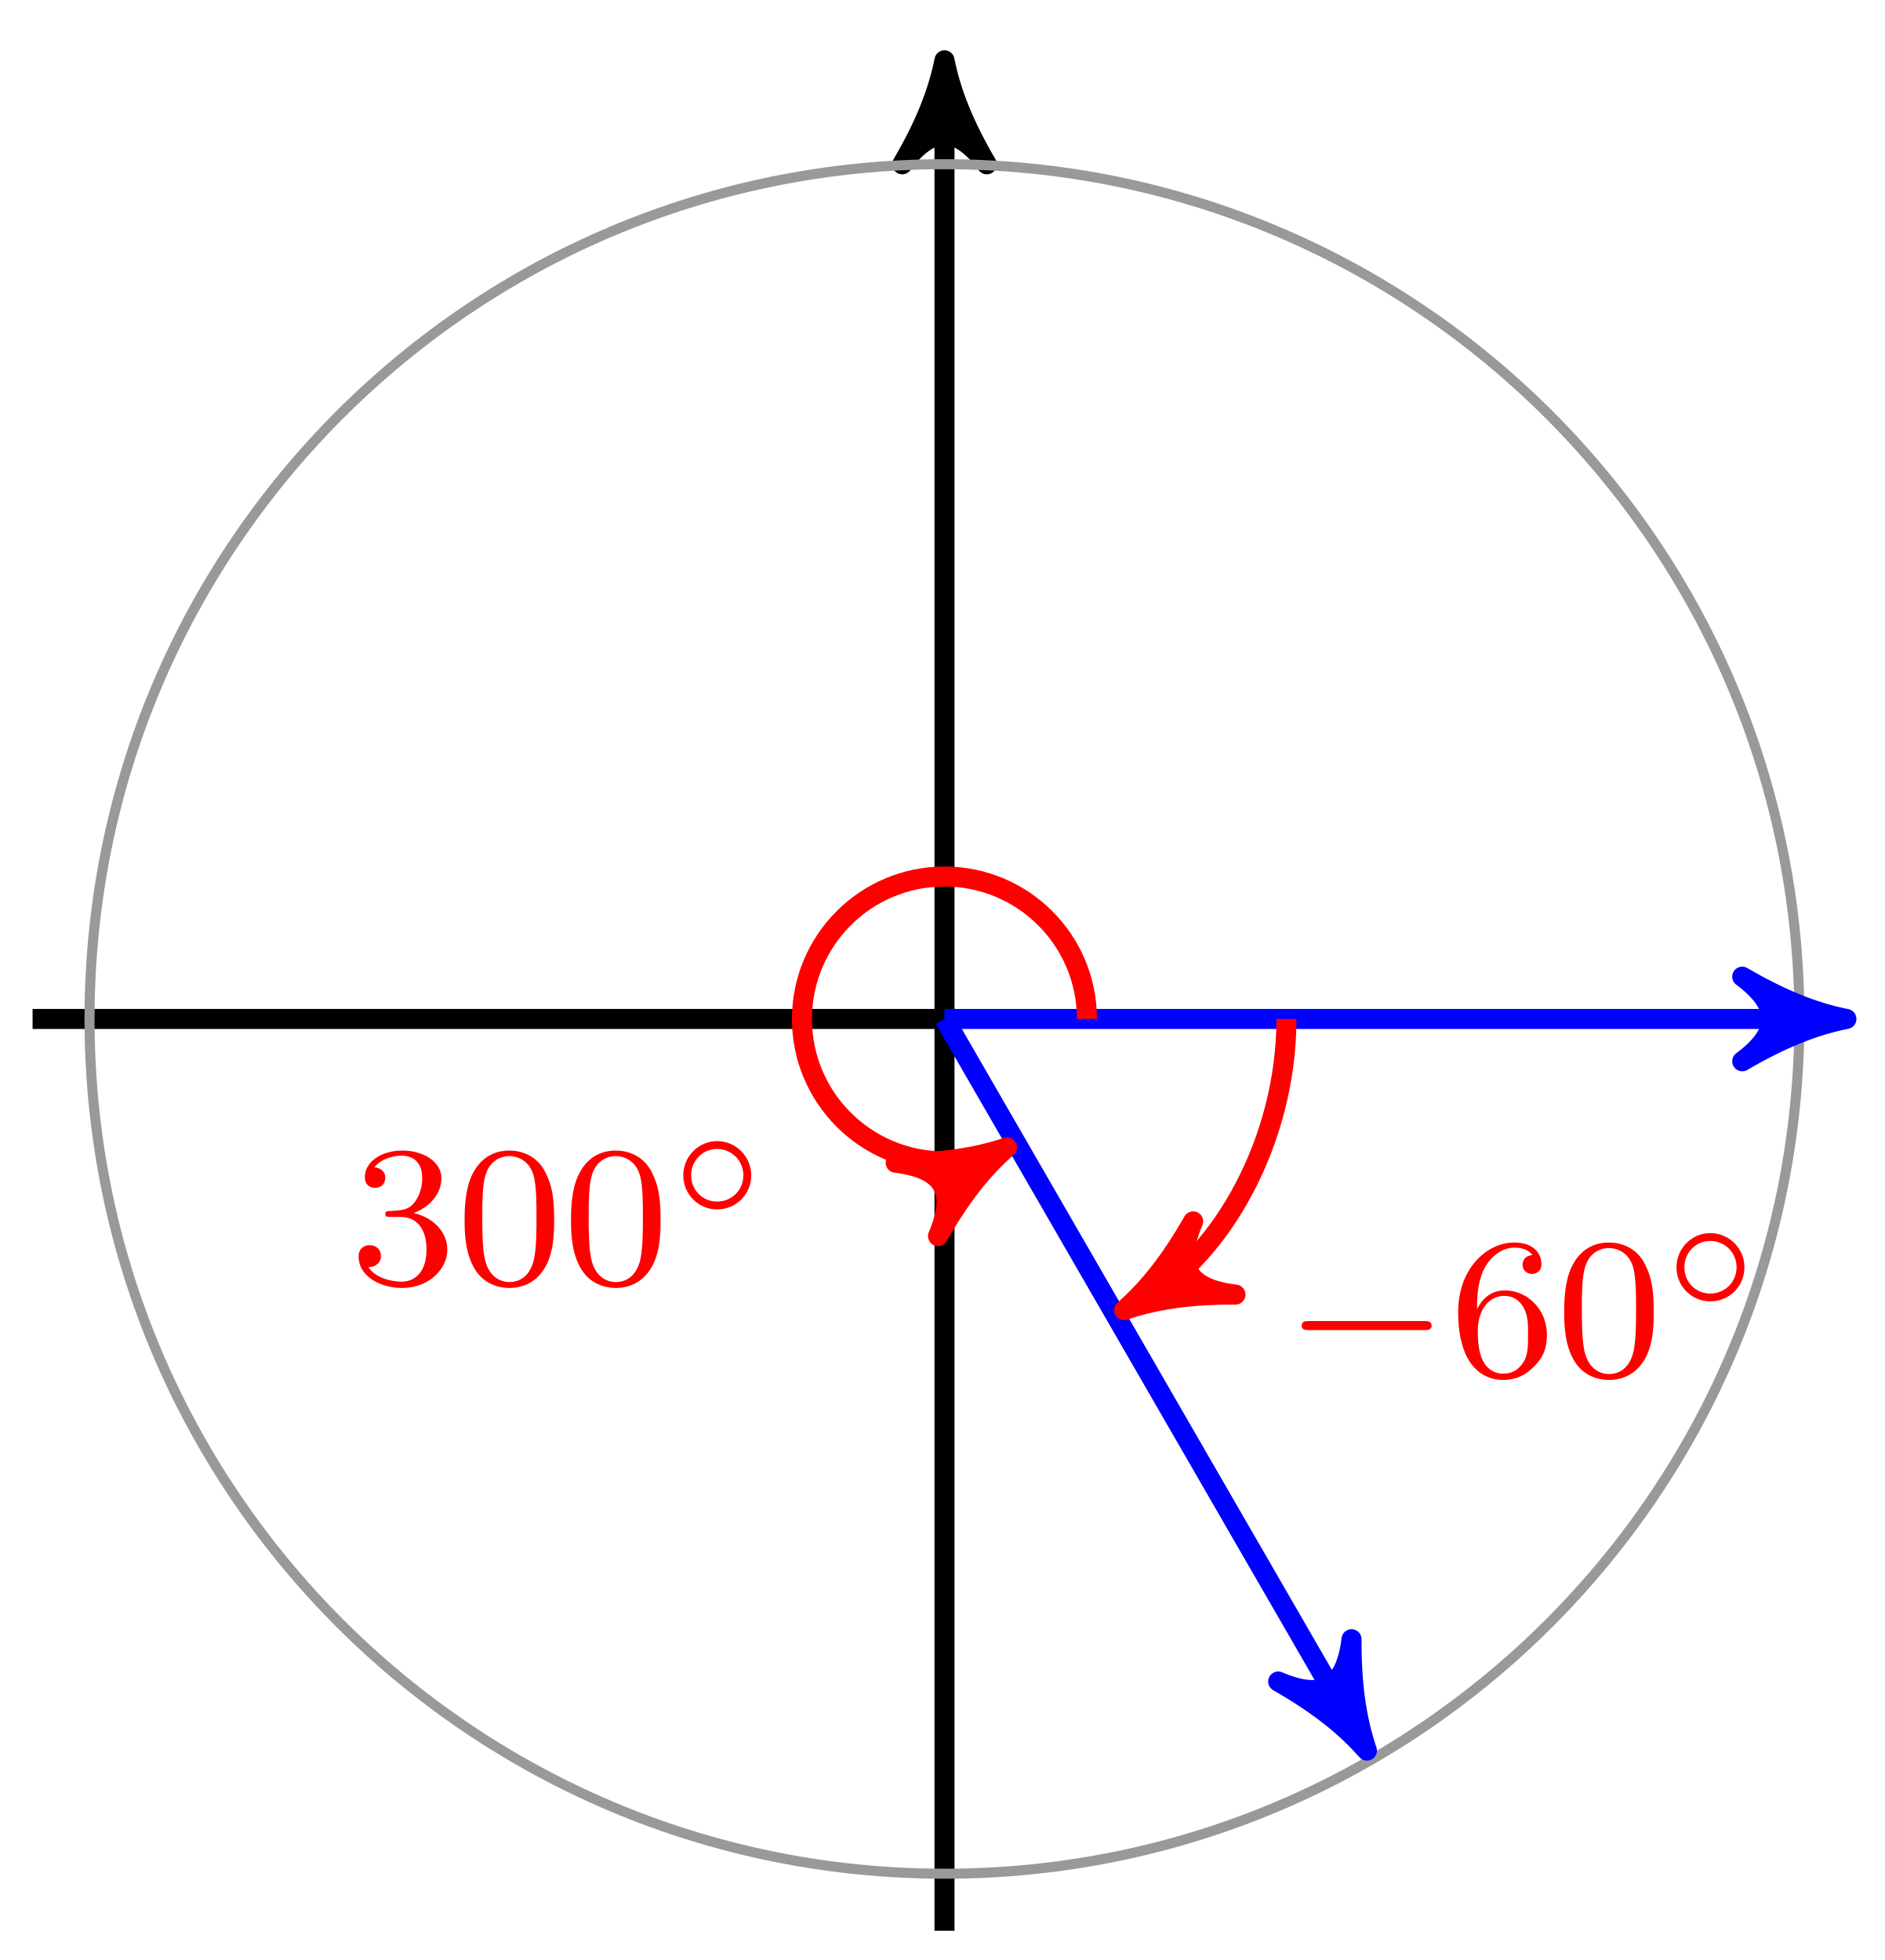
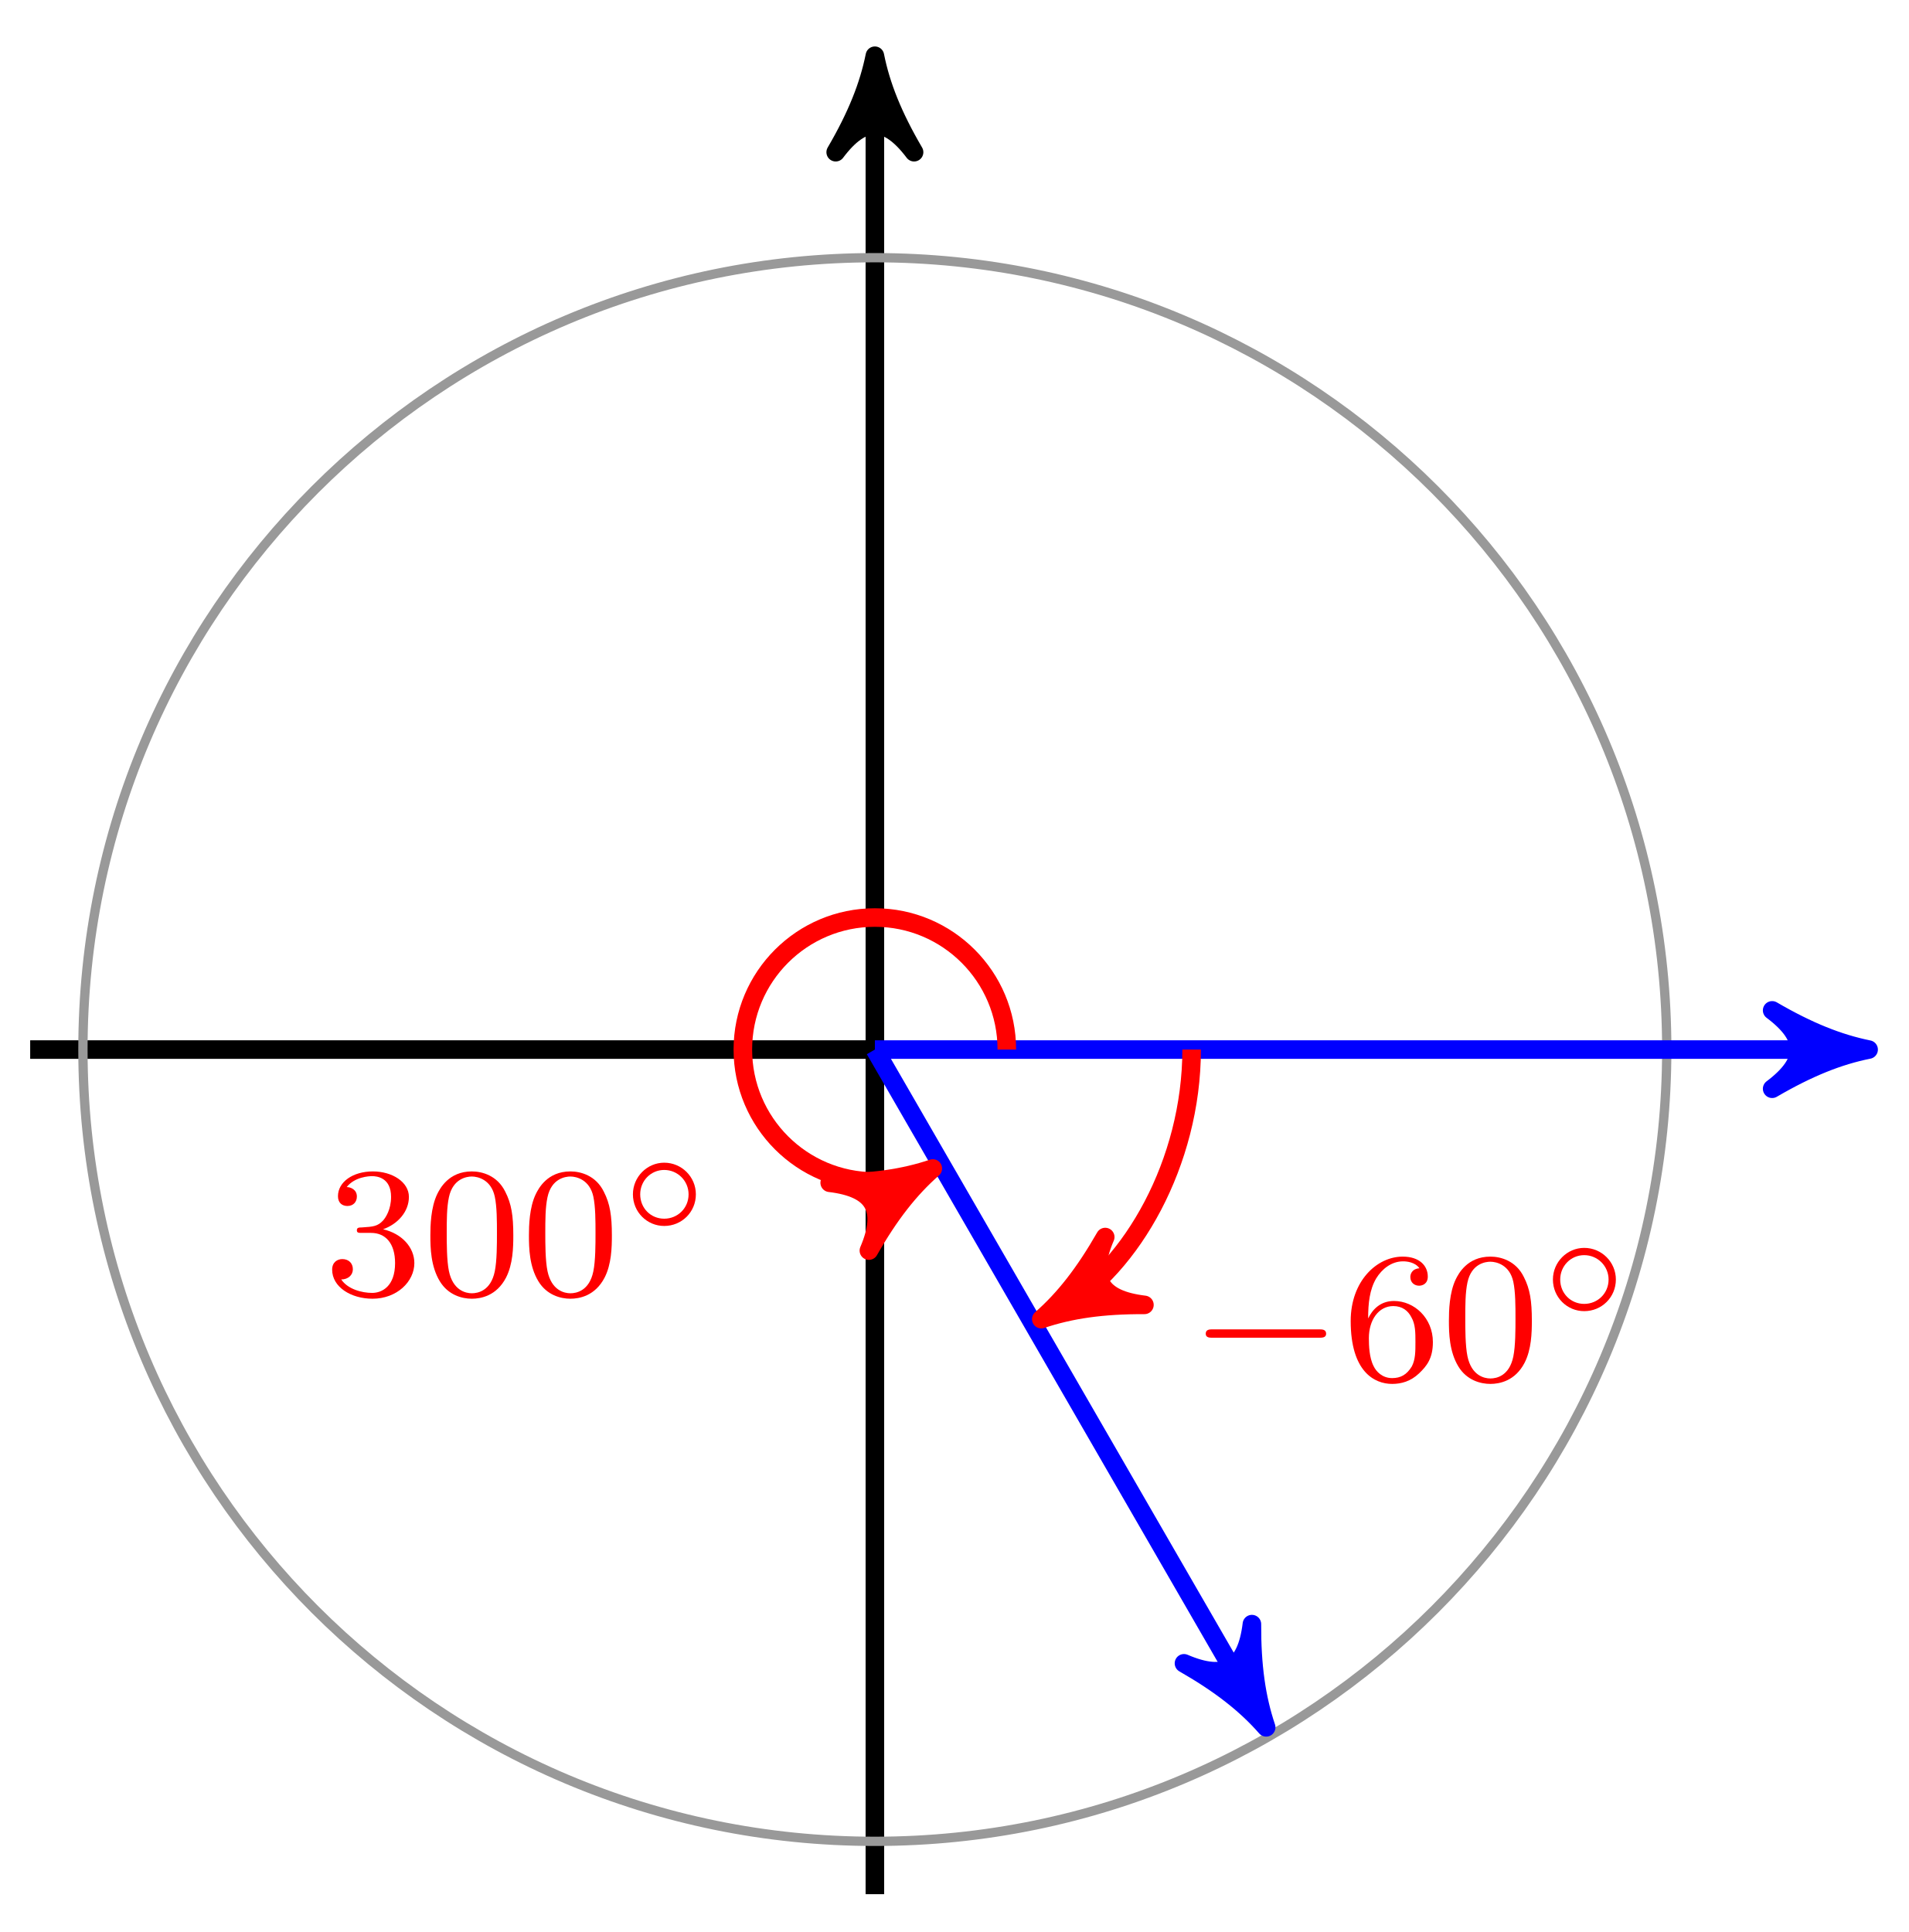
- <svg xmlns="http://www.w3.org/2000/svg" xmlns:xlink="http://www.w3.org/1999/xlink" width="75pt" height="78pt" viewBox="0 0 75 78" version="1.1">
+ <svg xmlns="http://www.w3.org/2000/svg" xmlns:xlink="http://www.w3.org/1999/xlink" width="82pt" height="83pt" viewBox="0 0 82 83" version="1.1">
  <defs>
    <g>
      <symbol overflow="visible" id="glyph0-0">
        <path style="stroke:none;" d="" />
      </symbol>
      <symbol overflow="visible" id="glyph0-1">
        <path style="stroke:none;" d="M 2.016 -2.656 C 2.641 -2.656 3.047 -2.203 3.047 -1.359 C 3.047 -0.359 2.484 -0.078 2.062 -0.078 C 1.625 -0.078 1.016 -0.234 0.734 -0.656 C 1.031 -0.656 1.234 -0.844 1.234 -1.094 C 1.234 -1.359 1.047 -1.531 0.781 -1.531 C 0.578 -1.531 0.344 -1.406 0.344 -1.078 C 0.344 -0.328 1.156 0.172 2.078 0.172 C 3.125 0.172 3.875 -0.562 3.875 -1.359 C 3.875 -2.031 3.344 -2.625 2.531 -2.812 C 3.156 -3.031 3.641 -3.562 3.641 -4.203 C 3.641 -4.844 2.922 -5.297 2.094 -5.297 C 1.234 -5.297 0.594 -4.844 0.594 -4.234 C 0.594 -3.938 0.781 -3.812 1 -3.812 C 1.25 -3.812 1.406 -3.984 1.406 -4.219 C 1.406 -4.516 1.141 -4.625 0.969 -4.625 C 1.312 -5.062 1.922 -5.094 2.062 -5.094 C 2.266 -5.094 2.875 -5.031 2.875 -4.203 C 2.875 -3.656 2.641 -3.312 2.531 -3.188 C 2.297 -2.938 2.109 -2.922 1.625 -2.891 C 1.469 -2.891 1.406 -2.875 1.406 -2.766 C 1.406 -2.656 1.484 -2.656 1.625 -2.656 Z M 2.016 -2.656 " />
      </symbol>
      <symbol overflow="visible" id="glyph0-2">
        <path style="stroke:none;" d="M 3.891 -2.547 C 3.891 -3.391 3.812 -3.906 3.547 -4.422 C 3.203 -5.125 2.547 -5.297 2.109 -5.297 C 1.109 -5.297 0.734 -4.547 0.625 -4.328 C 0.344 -3.75 0.328 -2.953 0.328 -2.547 C 0.328 -2.016 0.344 -1.219 0.734 -0.578 C 1.094 0.016 1.688 0.172 2.109 0.172 C 2.5 0.172 3.172 0.047 3.578 -0.734 C 3.875 -1.312 3.891 -2.031 3.891 -2.547 Z M 2.109 -0.062 C 1.844 -0.062 1.297 -0.188 1.125 -1.016 C 1.031 -1.469 1.031 -2.219 1.031 -2.641 C 1.031 -3.188 1.031 -3.75 1.125 -4.188 C 1.297 -5 1.906 -5.078 2.109 -5.078 C 2.375 -5.078 2.938 -4.938 3.094 -4.219 C 3.188 -3.781 3.188 -3.172 3.188 -2.641 C 3.188 -2.172 3.188 -1.453 3.094 -1 C 2.922 -0.172 2.375 -0.062 2.109 -0.062 Z M 2.109 -0.062 " />
      </symbol>
      <symbol overflow="visible" id="glyph0-3">
        <path style="stroke:none;" d="M 1.094 -2.641 C 1.094 -3.297 1.156 -3.875 1.438 -4.359 C 1.688 -4.766 2.094 -5.094 2.594 -5.094 C 2.75 -5.094 3.109 -5.062 3.297 -4.797 C 2.938 -4.766 2.906 -4.5 2.906 -4.422 C 2.906 -4.172 3.094 -4.047 3.281 -4.047 C 3.422 -4.047 3.656 -4.125 3.656 -4.438 C 3.656 -4.906 3.297 -5.297 2.578 -5.297 C 1.469 -5.297 0.344 -4.25 0.344 -2.531 C 0.344 -0.359 1.359 0.172 2.125 0.172 C 2.516 0.172 2.922 0.062 3.281 -0.281 C 3.609 -0.594 3.875 -0.922 3.875 -1.625 C 3.875 -2.656 3.078 -3.391 2.203 -3.391 C 1.625 -3.391 1.281 -3.031 1.094 -2.641 Z M 2.125 -0.078 C 1.703 -0.078 1.438 -0.359 1.328 -0.594 C 1.141 -0.953 1.125 -1.484 1.125 -1.797 C 1.125 -2.578 1.547 -3.172 2.172 -3.172 C 2.562 -3.172 2.812 -2.969 2.953 -2.688 C 3.125 -2.391 3.125 -2.031 3.125 -1.625 C 3.125 -1.219 3.125 -0.875 2.969 -0.578 C 2.75 -0.219 2.484 -0.078 2.125 -0.078 Z M 2.125 -0.078 " />
      </symbol>
      <symbol overflow="visible" id="glyph1-0">
        <path style="stroke:none;" d="" />
      </symbol>
      <symbol overflow="visible" id="glyph1-1">
        <path style="stroke:none;" d="M 3.266 -1.5 C 3.266 -2.25 2.656 -2.859 1.906 -2.859 C 1.172 -2.859 0.562 -2.25 0.562 -1.5 C 0.562 -0.734 1.172 -0.141 1.906 -0.141 C 2.656 -0.141 3.266 -0.734 3.266 -1.5 Z M 1.906 -0.453 C 1.328 -0.453 0.875 -0.906 0.875 -1.5 C 0.875 -2.078 1.328 -2.547 1.906 -2.547 C 2.484 -2.547 2.953 -2.078 2.953 -1.5 C 2.953 -0.906 2.484 -0.453 1.906 -0.453 Z M 1.906 -0.453 " />
      </symbol>
      <symbol overflow="visible" id="glyph2-0">
        <path style="stroke:none;" d="" />
      </symbol>
      <symbol overflow="visible" id="glyph2-1">
        <path style="stroke:none;" d="M 5.562 -1.812 C 5.703 -1.812 5.875 -1.812 5.875 -1.984 C 5.875 -2.172 5.703 -2.172 5.562 -2.172 L 1 -2.172 C 0.875 -2.172 0.703 -2.172 0.703 -1.984 C 0.703 -1.812 0.875 -1.812 1 -1.812 Z M 5.562 -1.812 " />
      </symbol>
    </g>
  </defs>
  <g id="surface1">
-     <path style="fill:none;stroke-width:0.797;stroke-linecap:butt;stroke-linejoin:miter;stroke:rgb(0%,0%,0%);stroke-opacity:1;stroke-miterlimit:10;" d="M 0.001 -36.285 L 0.001 37.116 " transform="matrix(1.00003,0,0,-1.00002,37.58059,40.55049)" />
-     <path style="fill-rule:nonzero;fill:rgb(0%,0%,0%);fill-opacity:1;stroke-width:0.797;stroke-linecap:butt;stroke-linejoin:round;stroke:rgb(0%,0%,0%);stroke-opacity:1;stroke-miterlimit:10;" d="M 1.034 -0.001 C -0.259 0.26 -1.556 0.776 -3.106 1.682 C -1.556 0.518 -1.556 -0.517 -3.106 -1.685 C -1.556 -0.779 -0.259 -0.259 1.034 -0.001 Z M 1.034 -0.001 " transform="matrix(0,-1.00002,-1.00003,0,37.58059,3.432639)" />
-     <path style="fill:none;stroke-width:0.797;stroke-linecap:butt;stroke-linejoin:miter;stroke:rgb(0%,0%,0%);stroke-opacity:1;stroke-miterlimit:10;" d="M -36.283 -0 L 0.001 -0 " transform="matrix(1.00003,0,0,-1.00002,37.58059,40.55049)" />
-     <path style="fill:none;stroke-width:0.399;stroke-linecap:butt;stroke-linejoin:miter;stroke:rgb(59.999%,59.999%,59.999%);stroke-opacity:1;stroke-miterlimit:10;" d="M 34.016 -0 C 34.016 18.788 18.786 34.015 0.001 34.015 C -18.787 34.015 -34.017 18.788 -34.017 -0 C -34.017 -18.785 -18.787 -34.015 0.001 -34.015 C 18.786 -34.015 34.016 -18.785 34.016 -0 Z M 34.016 -0 " transform="matrix(1.00003,0,0,-1.00002,37.58059,40.55049)" />
-     <path style="fill:none;stroke-width:0.797;stroke-linecap:butt;stroke-linejoin:miter;stroke:rgb(0%,0%,100%);stroke-opacity:1;stroke-miterlimit:10;" d="M 0.001 -0 L 34.848 -0 " transform="matrix(1.00003,0,0,-1.00002,37.58059,40.55049)" />
-     <path style="fill-rule:nonzero;fill:rgb(0%,0%,100%);fill-opacity:1;stroke-width:0.797;stroke-linecap:butt;stroke-linejoin:round;stroke:rgb(0%,0%,100%);stroke-opacity:1;stroke-miterlimit:10;" d="M 1.038 -0 C -0.259 0.258 -1.552 0.777 -3.107 1.683 C -1.552 0.519 -1.552 -0.52 -3.107 -1.684 C -1.552 -0.778 -0.259 -0.258 1.038 -0 Z M 1.038 -0 " transform="matrix(1.00003,0,0,-1.00002,72.43118,40.55049)" />
-     <path style="fill:none;stroke-width:0.797;stroke-linecap:butt;stroke-linejoin:miter;stroke:rgb(0%,0%,100%);stroke-opacity:1;stroke-miterlimit:10;" d="M 0.001 -0 L 16.29 -28.218 " transform="matrix(1.00003,0,0,-1.00002,37.58059,40.55049)" />
-     <path style="fill-rule:nonzero;fill:rgb(0%,0%,100%);fill-opacity:1;stroke-width:0.797;stroke-linecap:butt;stroke-linejoin:round;stroke:rgb(0%,0%,100%);stroke-opacity:1;stroke-miterlimit:10;" d="M 1.037 -0.001 C -0.26 0.261 -1.553 0.778 -3.109 1.685 C -1.555 0.517 -1.552 -0.518 -3.11 -1.684 C -1.554 -0.778 -0.258 -0.259 1.037 -0.001 Z M 1.037 -0.001 " transform="matrix(0.499995,0.866027,0.866036,-0.49999,53.8728,68.76926)" />
-     <path style="fill:none;stroke-width:0.797;stroke-linecap:butt;stroke-linejoin:miter;stroke:rgb(100%,0%,0%);stroke-opacity:1;stroke-miterlimit:10;" d="M 5.669 -0 C 5.669 3.132 3.13 5.668 0.001 5.668 C -3.131 5.668 -5.67 3.132 -5.67 -0 C -5.67 -3.133 -3.131 -5.668 0.001 -5.668 C 0.994 -5.668 1.974 -5.406 1.591 -5.625 " transform="matrix(1.00003,0,0,-1.00002,37.58059,40.55049)" />
-     <path style="fill-rule:nonzero;fill:rgb(100%,0%,0%);fill-opacity:1;stroke-width:0.797;stroke-linecap:butt;stroke-linejoin:round;stroke:rgb(100%,0%,0%);stroke-opacity:1;stroke-miterlimit:10;" d="M 1.036 -0.001 C -0.258 0.259 -1.555 0.778 -3.107 1.683 C -1.556 0.517 -1.554 -0.517 -3.108 -1.686 C -1.555 -0.778 -0.259 -0.259 1.036 -0.001 Z M 1.036 -0.001 " transform="matrix(0.866066,-0.49996,-0.499965,-0.866057,39.17287,46.17764)" />
+     <path style="fill:none;stroke-width:0.797;stroke-linecap:butt;stroke-linejoin:miter;stroke:rgb(0%,0%,0%);stroke-opacity:1;stroke-miterlimit:10;" d="M 0.001 -36.284 L 0.001 41.651 " transform="matrix(1.00003,0,0,-1.00008,37.58059,45.08833)" />
+     <path style="fill-rule:nonzero;fill:rgb(0%,0%,0%);fill-opacity:1;stroke-width:0.797;stroke-linecap:butt;stroke-linejoin:round;stroke:rgb(0%,0%,0%);stroke-opacity:1;stroke-miterlimit:10;" d="M 1.038 -0.001 C -0.259 0.26 -1.556 0.776 -3.106 1.682 C -1.556 0.518 -1.556 -0.517 -3.106 -1.685 C -1.556 -0.779 -0.259 -0.259 1.038 -0.001 Z M 1.038 -0.001 " transform="matrix(0,-1.00008,-1.00003,0,37.58059,3.432455)" />
+     <path style="fill:none;stroke-width:0.797;stroke-linecap:butt;stroke-linejoin:miter;stroke:rgb(0%,0%,0%);stroke-opacity:1;stroke-miterlimit:10;" d="M -36.283 -0.002 L 0.001 -0.002 " transform="matrix(1.00003,0,0,-1.00008,37.58059,45.08833)" />
+     <path style="fill:none;stroke-width:0.399;stroke-linecap:butt;stroke-linejoin:miter;stroke:rgb(59.999%,59.999%,59.999%);stroke-opacity:1;stroke-miterlimit:10;" d="M 34.016 -0.002 C 34.016 18.786 18.786 34.015 0.001 34.015 C -18.787 34.015 -34.017 18.786 -34.017 -0.002 C -34.017 -18.785 -18.787 -34.014 0.001 -34.014 C 18.786 -34.014 34.016 -18.785 34.016 -0.002 Z M 34.016 -0.002 " transform="matrix(1.00003,0,0,-1.00008,37.58059,45.08833)" />
+     <path style="fill:none;stroke-width:0.797;stroke-linecap:butt;stroke-linejoin:miter;stroke:rgb(0%,0%,100%);stroke-opacity:1;stroke-miterlimit:10;" d="M 0.001 -0.002 L 41.653 -0.002 " transform="matrix(1.00003,0,0,-1.00008,37.58059,45.08833)" />
+     <path style="fill-rule:nonzero;fill:rgb(0%,0%,100%);fill-opacity:1;stroke-width:0.797;stroke-linecap:butt;stroke-linejoin:round;stroke:rgb(0%,0%,100%);stroke-opacity:1;stroke-miterlimit:10;" d="M 1.035 -0.002 C -0.258 0.26 -1.555 0.776 -3.109 1.682 C -1.555 0.518 -1.555 -0.517 -3.109 -1.685 C -1.555 -0.779 -0.258 -0.259 1.035 -0.002 Z M 1.035 -0.002 " transform="matrix(1.00003,0,0,-1.00008,79.23438,45.08833)" />
+     <path style="fill:none;stroke-width:0.797;stroke-linecap:butt;stroke-linejoin:miter;stroke:rgb(0%,0%,100%);stroke-opacity:1;stroke-miterlimit:10;" d="M 0.001 -0.002 L 16.29 -28.218 " transform="matrix(1.00003,0,0,-1.00008,37.58059,45.08833)" />
+     <path style="fill-rule:nonzero;fill:rgb(0%,0%,100%);fill-opacity:1;stroke-width:0.797;stroke-linecap:butt;stroke-linejoin:round;stroke:rgb(0%,0%,100%);stroke-opacity:1;stroke-miterlimit:10;" d="M 1.037 -0.001 C -0.26 0.261 -1.554 0.778 -3.109 1.685 C -1.555 0.517 -1.553 -0.517 -3.11 -1.684 C -1.554 -0.778 -0.258 -0.259 1.037 -0.001 Z M 1.037 -0.001 " transform="matrix(0.499995,0.866079,0.866036,-0.50002,53.8728,73.30879)" />
+     <path style="fill:none;stroke-width:0.797;stroke-linecap:butt;stroke-linejoin:miter;stroke:rgb(100%,0%,0%);stroke-opacity:1;stroke-miterlimit:10;" d="M 5.669 -0.002 C 5.669 3.131 3.13 5.67 0.001 5.67 C -3.131 5.67 -5.67 3.131 -5.67 -0.002 C -5.67 -3.13 -3.131 -5.669 0.001 -5.669 C 0.994 -5.669 1.974 -5.407 1.591 -5.626 " transform="matrix(1.00003,0,0,-1.00008,37.58059,45.08833)" />
+     <path style="fill-rule:nonzero;fill:rgb(100%,0%,0%);fill-opacity:1;stroke-width:0.797;stroke-linecap:butt;stroke-linejoin:round;stroke:rgb(100%,0%,0%);stroke-opacity:1;stroke-miterlimit:10;" d="M 1.035 -0.001 C -0.258 0.258 -1.555 0.777 -3.107 1.682 C -1.555 0.52 -1.554 -0.518 -3.106 -1.683 C -1.554 -0.775 -0.259 -0.26 1.035 -0.001 Z M 1.035 -0.001 " transform="matrix(0.866066,-0.49999,-0.499965,-0.866109,39.17287,50.71582)" />
    <g style="fill:rgb(100%,0%,0%);fill-opacity:1;">
-       <use xlink:href="#glyph0-1" x="13.924" y="51.084" />
-       <use xlink:href="#glyph0-2" x="18.159" y="51.084" />
-       <use xlink:href="#glyph0-2" x="22.393" y="51.084" />
+       <use xlink:href="#glyph0-1" x="13.924" y="55.622" />
+       <use xlink:href="#glyph0-2" x="18.159" y="55.622" />
+       <use xlink:href="#glyph0-2" x="22.393" y="55.622" />
    </g>
    <g style="fill:rgb(100%,0%,0%);fill-opacity:1;">
-       <use xlink:href="#glyph1-1" x="26.626" y="48.271" />
+       <use xlink:href="#glyph1-1" x="26.626" y="52.809" />
    </g>
-     <path style="fill:none;stroke-width:0.797;stroke-linecap:butt;stroke-linejoin:miter;stroke:rgb(100%,0%,0%);stroke-opacity:1;stroke-miterlimit:10;" d="M 13.607 -0 C 13.607 -4.86 11.013 -9.352 8.044 -11.066 " transform="matrix(1.00003,0,0,-1.00002,37.58059,40.55049)" />
-     <path style="fill-rule:nonzero;fill:rgb(100%,0%,0%);fill-opacity:1;stroke-width:0.797;stroke-linecap:butt;stroke-linejoin:round;stroke:rgb(100%,0%,0%);stroke-opacity:1;stroke-miterlimit:10;" d="M 1.036 0.002 C -0.26 0.258 -1.553 0.775 -3.109 1.682 C -1.553 0.518 -1.556 -0.518 -3.108 -1.683 C -1.552 -0.777 -0.261 -0.26 1.036 0.002 Z M 1.036 0.002 " transform="matrix(-0.866036,0.49999,0.499995,0.866027,45.62653,51.61713)" />
+     <path style="fill:none;stroke-width:0.797;stroke-linecap:butt;stroke-linejoin:miter;stroke:rgb(100%,0%,0%);stroke-opacity:1;stroke-miterlimit:10;" d="M 13.607 -0.002 C 13.607 -4.861 11.013 -9.352 8.044 -11.067 " transform="matrix(1.00003,0,0,-1.00008,37.58059,45.08833)" />
+     <path style="fill-rule:nonzero;fill:rgb(100%,0%,0%);fill-opacity:1;stroke-width:0.797;stroke-linecap:butt;stroke-linejoin:round;stroke:rgb(100%,0%,0%);stroke-opacity:1;stroke-miterlimit:10;" d="M 1.034 -0.001 C -0.259 0.259 -1.553 0.776 -3.109 1.683 C -1.553 0.518 -1.555 -0.518 -3.108 -1.683 C -1.552 -0.777 -0.261 -0.259 1.034 -0.001 Z M 1.034 -0.001 " transform="matrix(-0.866036,0.50002,0.499995,0.866079,45.62653,56.15563)" />
    <g style="fill:rgb(100%,0%,0%);fill-opacity:1;">
-       <use xlink:href="#glyph2-1" x="51.091" y="54.744" />
+       <use xlink:href="#glyph2-1" x="51.091" y="59.282" />
    </g>
    <g style="fill:rgb(100%,0%,0%);fill-opacity:1;">
-       <use xlink:href="#glyph0-3" x="57.677" y="54.744" />
-       <use xlink:href="#glyph0-2" x="61.912" y="54.744" />
+       <use xlink:href="#glyph0-3" x="57.677" y="59.282" />
+       <use xlink:href="#glyph0-2" x="61.912" y="59.282" />
    </g>
    <g style="fill:rgb(100%,0%,0%);fill-opacity:1;">
-       <use xlink:href="#glyph1-1" x="66.146" y="51.931" />
+       <use xlink:href="#glyph1-1" x="66.146" y="56.469" />
    </g>
  </g>
</svg>
